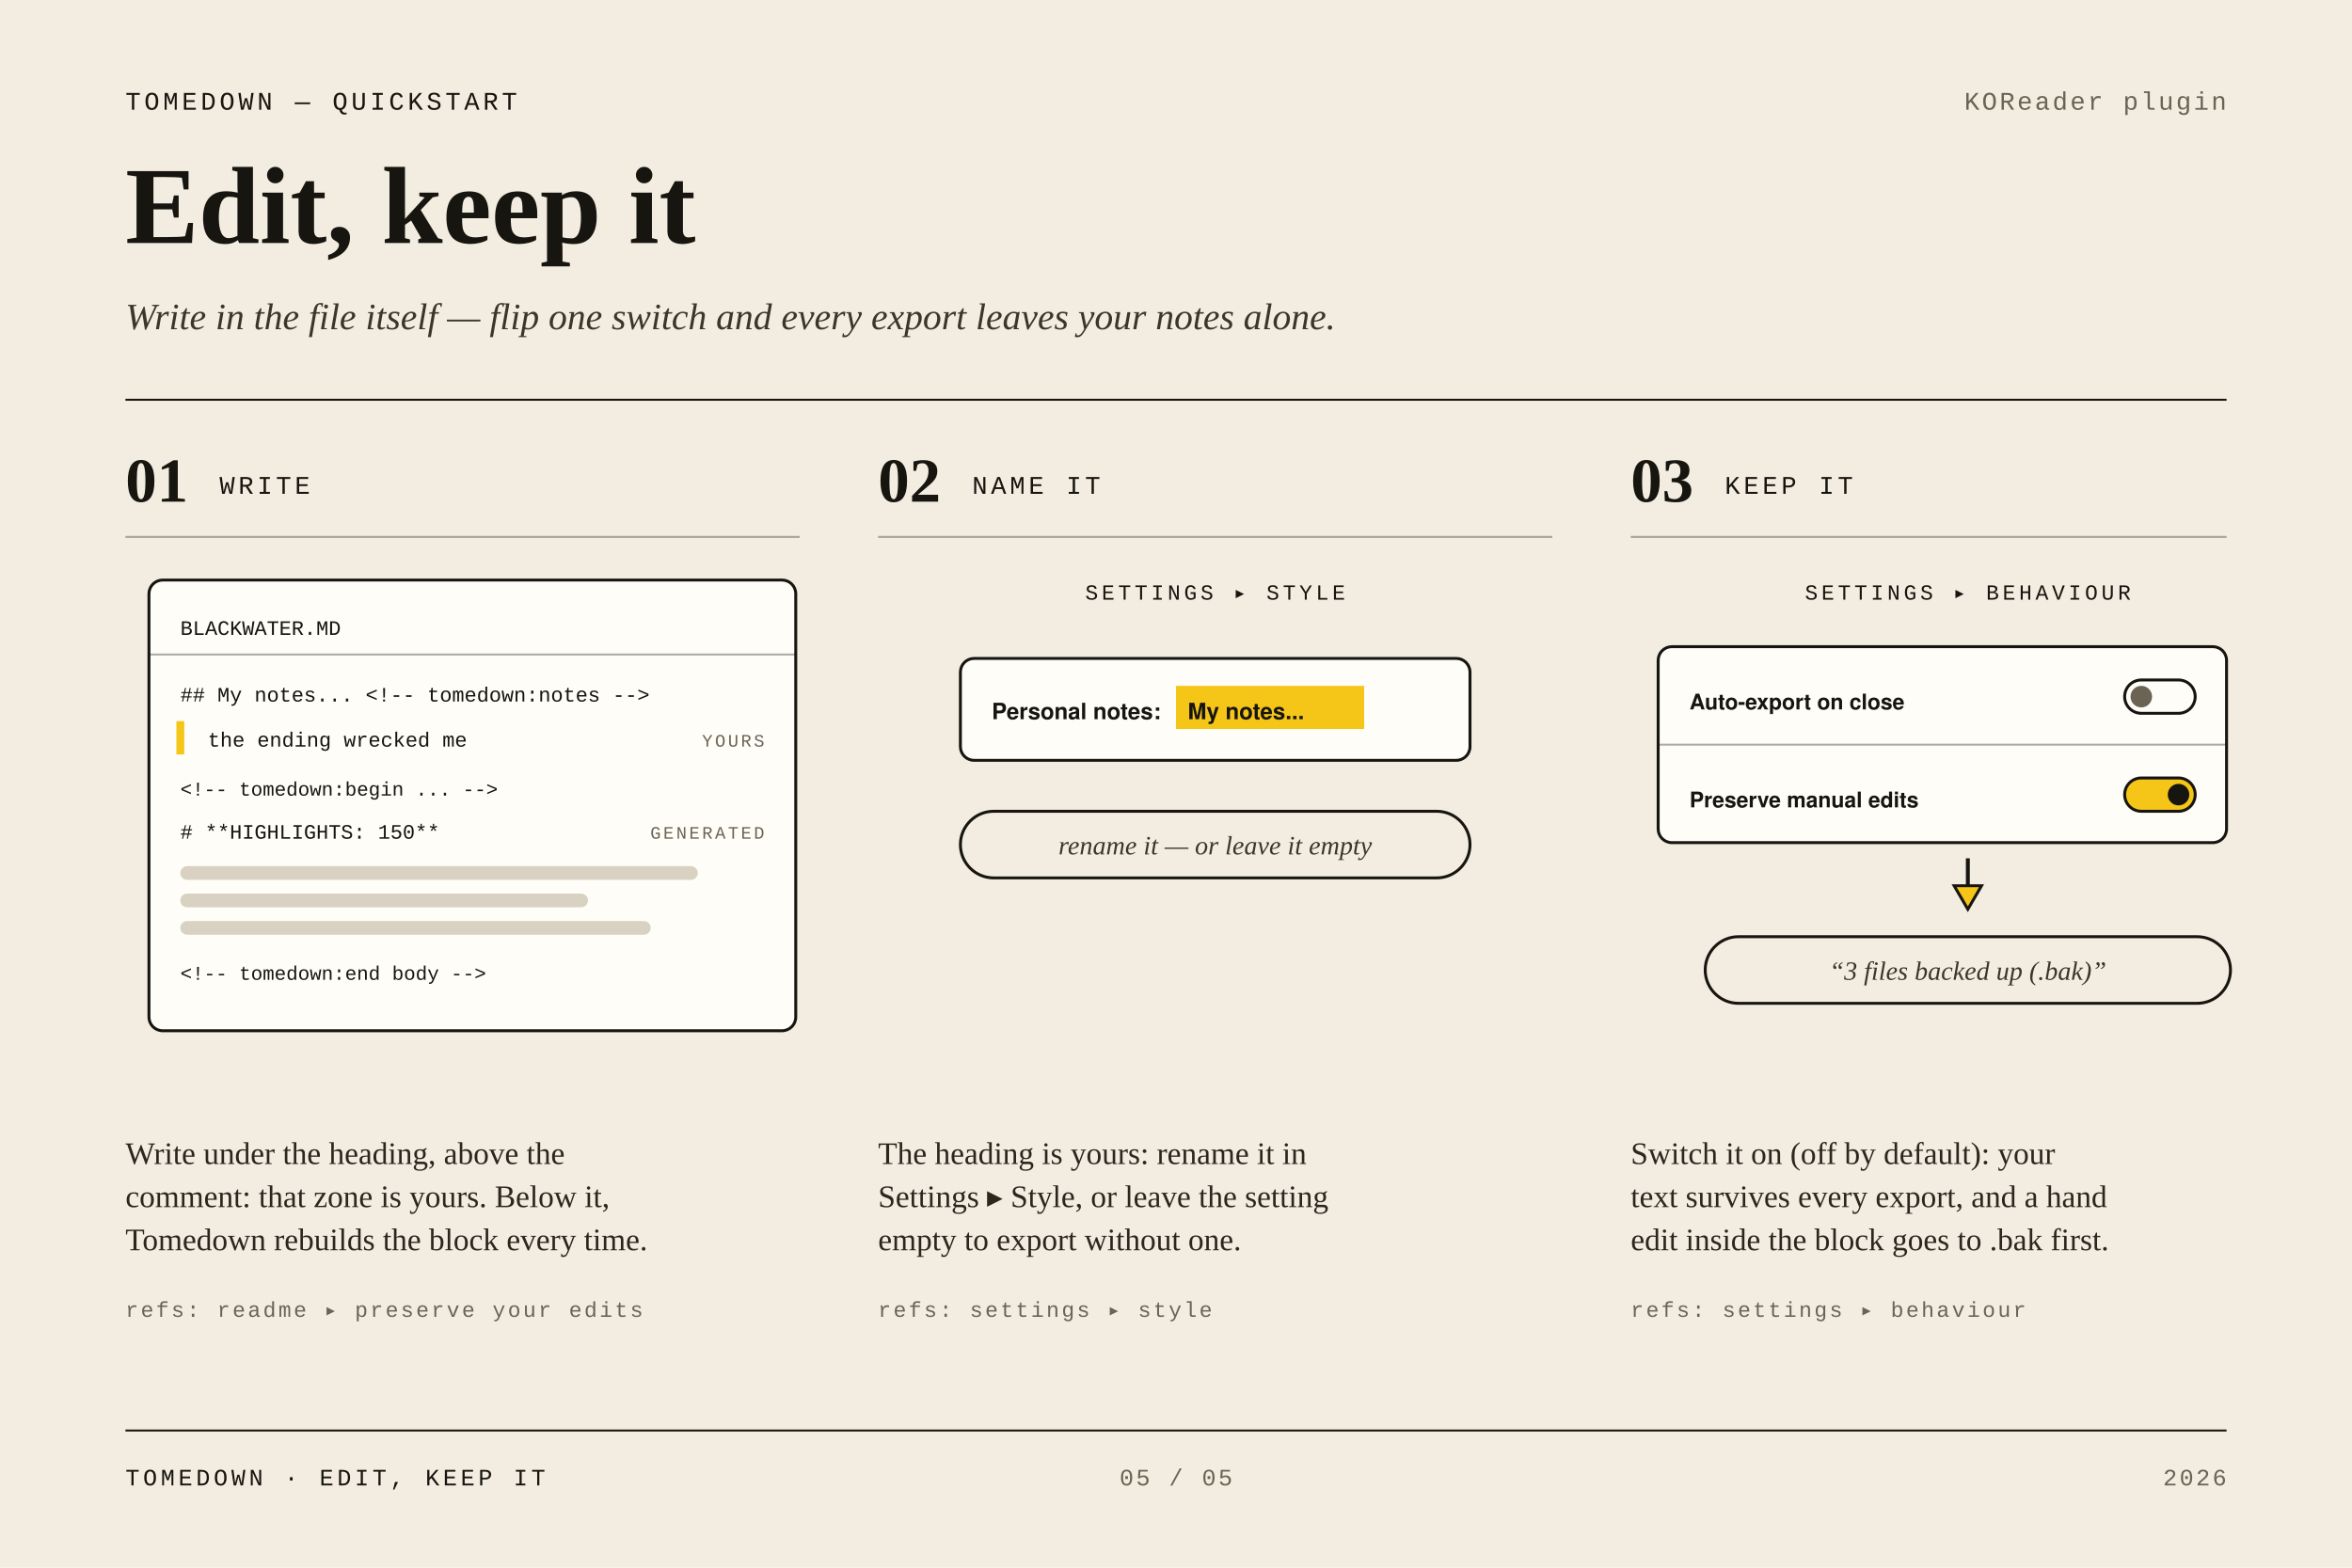
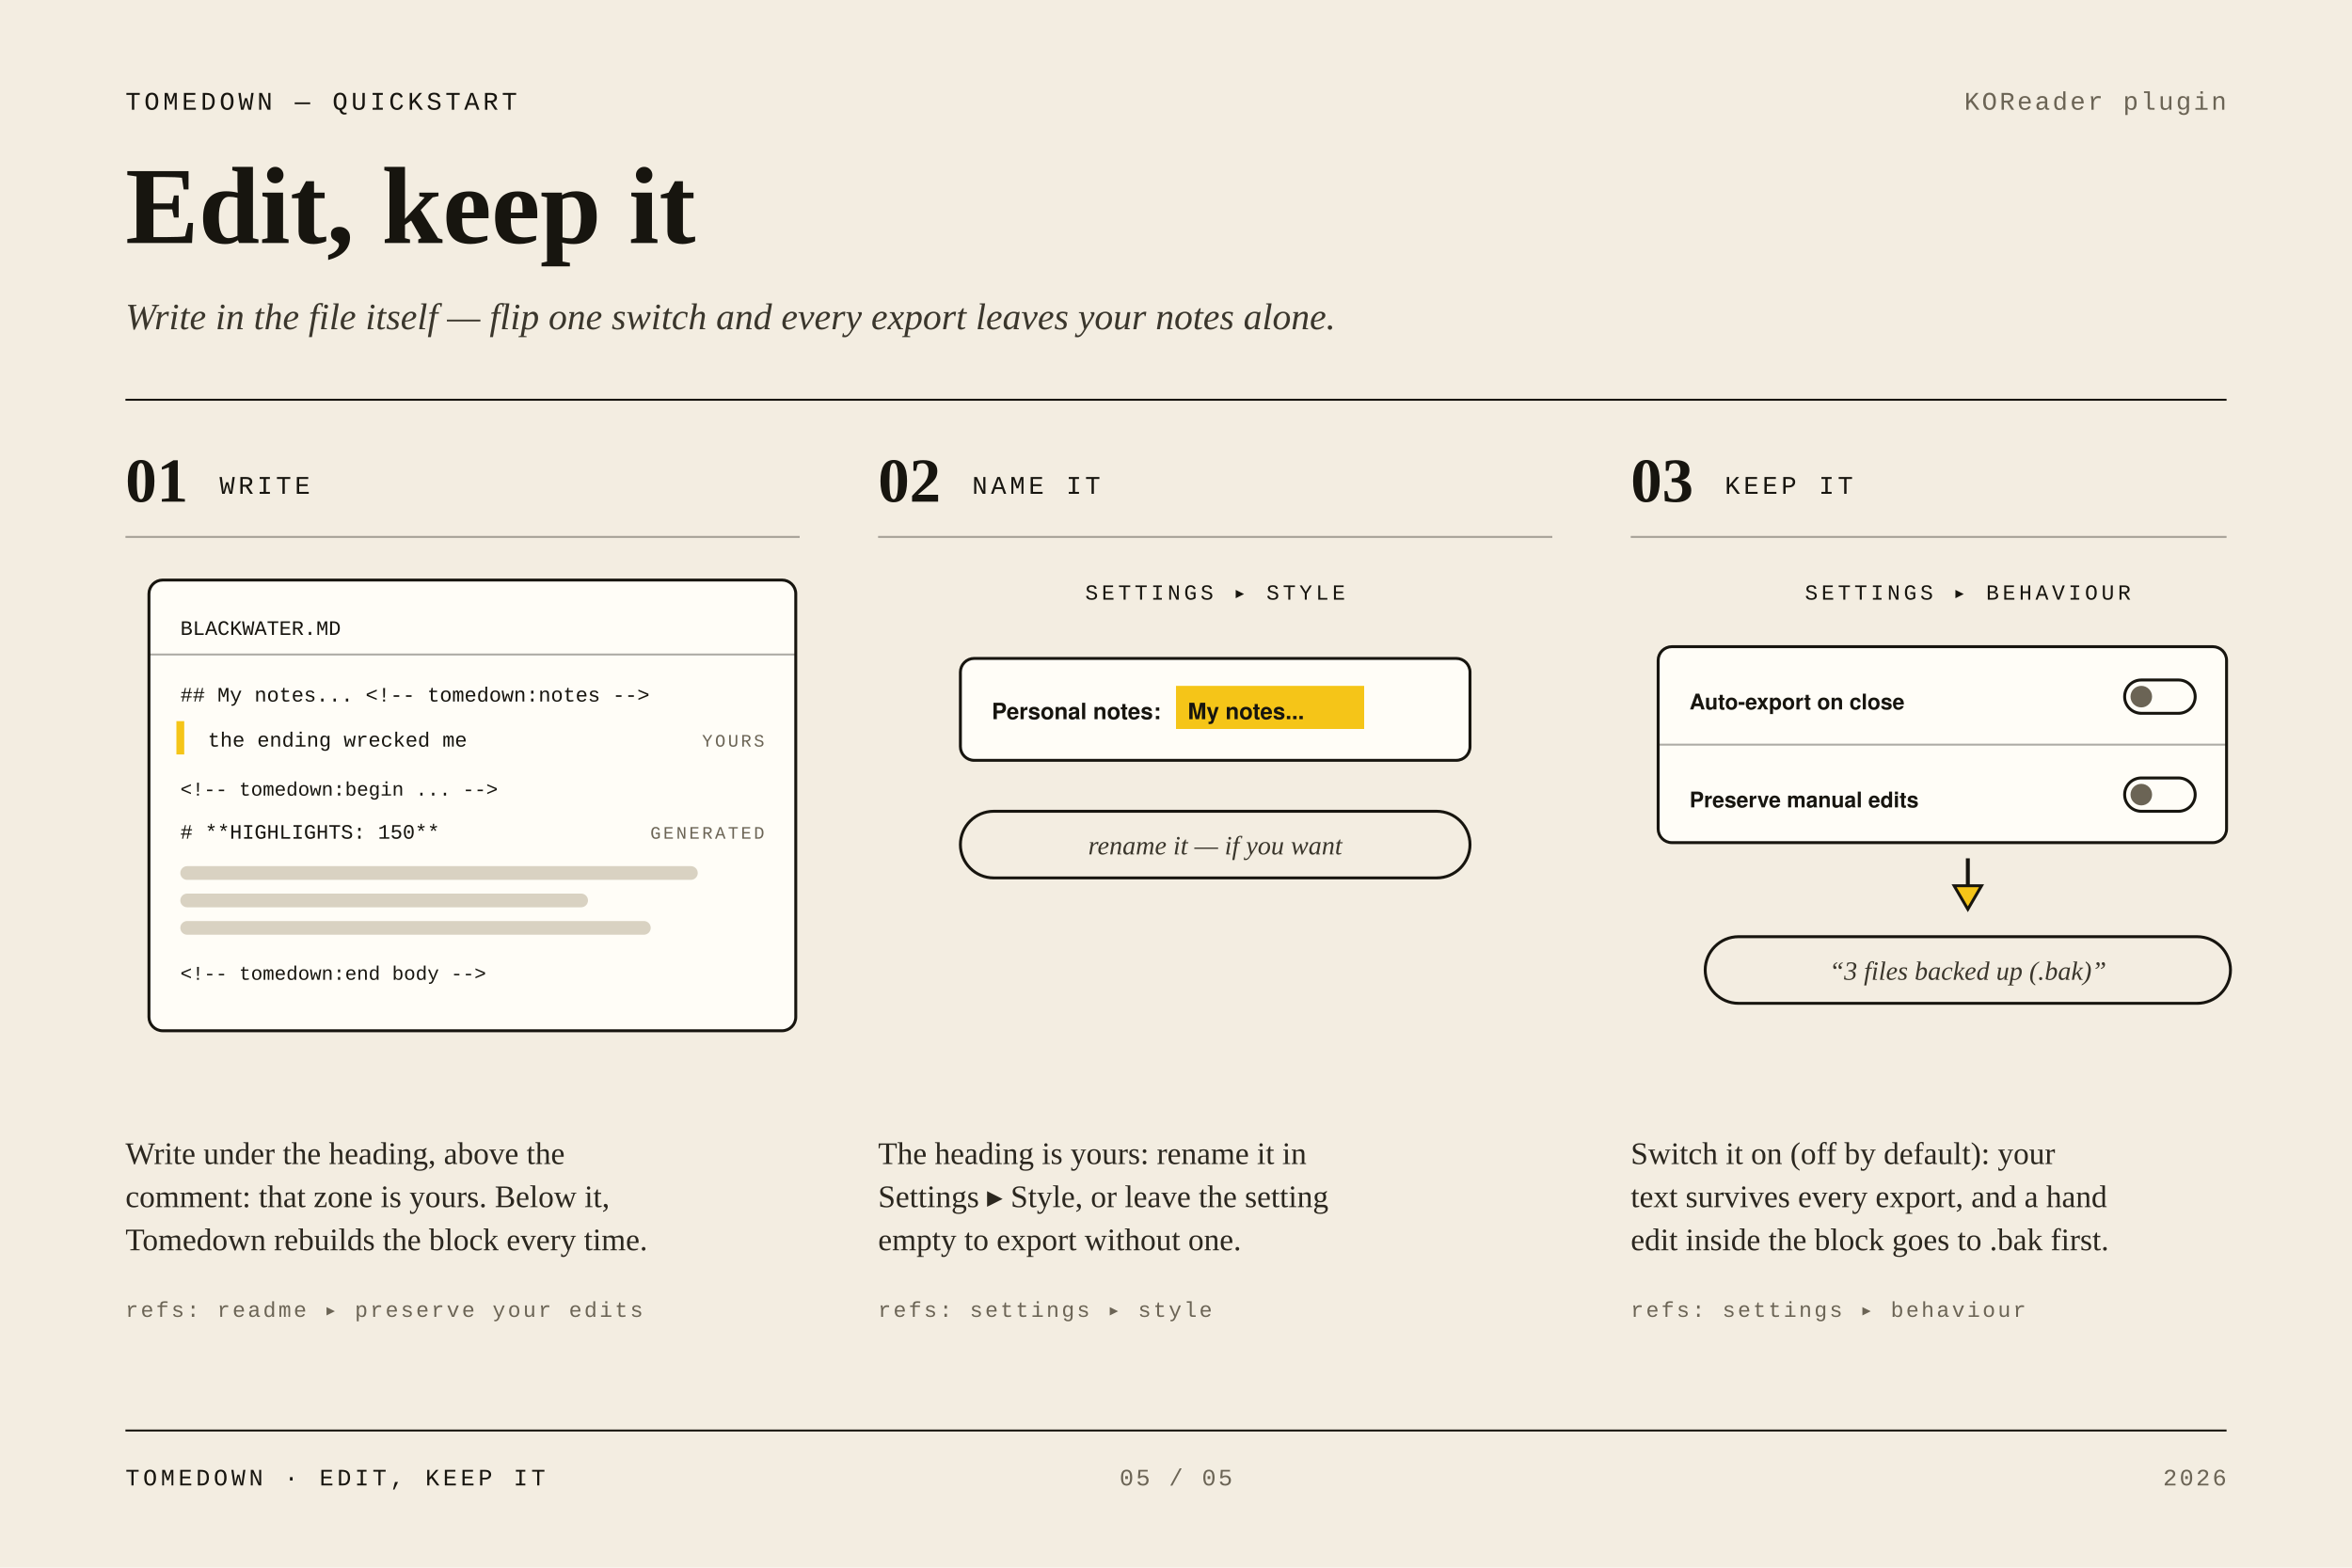
<svg xmlns="http://www.w3.org/2000/svg" width="1200" height="800" viewBox="0 0 1200 800" role="img" aria-label="Tomedown quickstart tutorial 05 — Edit, keep it: write your notes under the heading, flip Preserve manual edits on (off by default) and the export rebuilds only its own block, a hand-edited file is kept as .bak">
  <style>
    .display { font-family: Georgia, "Times New Roman", serif; font-weight: 700; fill: #17150F; }
    .deck    { font-family: Georgia, "Times New Roman", serif; font-style: italic; fill: #3A362C; }
    .label   { font-family: "SF Mono", Menlo, Consolas, "Liberation Mono", monospace; letter-spacing: 1.8px; fill: #17150F; }
    .labelm  { font-family: "SF Mono", Menlo, Consolas, "Liberation Mono", monospace; letter-spacing: 1.2px; fill: #6B6455; }
    .body    { font-family: Georgia, "Times New Roman", serif; fill: #2B271F; }
    .menu    { font-family: "Helvetica Neue", Helvetica, Arial, sans-serif; font-weight: 700; fill: #17150F; }
    .code    { font-family: "SF Mono", Menlo, Consolas, "Liberation Mono", monospace; fill: #17150F; }
    .rule    { stroke: #17150F; stroke-width: 1; }
    .hair    { stroke: #17150F; stroke-width: 1; opacity: .35; }
    .card    { fill: #FFFDF7; stroke: #17150F; stroke-width: 1.5; }
    .skel    { fill: #D9D2C2; }
    .accent  { fill: #F5C518; }
  </style>
  <rect width="1200" height="800" fill="#F3EDE1" />
  <text class="label" x="64" y="56" font-size="13">TOMEDOWN — QUICKSTART</text>
  <text class="labelm" x="1136" y="56" font-size="13" text-anchor="end">KOReader plugin</text>
  <text class="display" x="64" y="124" font-size="56">Edit, keep it</text>
  <text class="deck" x="64" y="168" font-size="19">Write in the file itself — flip one switch and every export leaves your notes alone.</text>
  <line class="rule" x1="64" y1="204" x2="1136" y2="204" />
  <text class="display" x="64" y="256" font-size="32">01</text>
  <text class="label" x="112" y="252" font-size="13">WRITE</text>
  <line class="hair" x1="64" y1="274" x2="408" y2="274" />
  <rect class="card" x="76" y="296" width="330" height="230" rx="7" />
  <text class="code" x="92" y="324" font-size="10.5" fill="#6B6455">BLACKWATER.MD</text>
  <line class="hair" x1="76" y1="334" x2="406" y2="334" />
  <text class="code" x="92" y="358" font-size="10.5">## My notes... &lt;!-- tomedown:notes --&gt;</text>
  <rect class="accent" x="90" y="368" width="4" height="17" />
  <text class="code" x="106" y="381" font-size="10.5">the ending wrecked me</text>
  <text class="labelm" x="390" y="381" font-size="9" text-anchor="end">YOURS</text>
  <text class="code" x="92" y="406" font-size="10" fill="#6B6455">&lt;!-- tomedown:begin ... --&gt;</text>
  <text class="code" x="92" y="428" font-size="10.5"># **HIGHLIGHTS: 150**</text>
  <text class="labelm" x="390" y="428" font-size="9" text-anchor="end">GENERATED</text>
  <rect class="skel" x="92" y="442" width="264" height="7" rx="3.5" />
  <rect class="skel" x="92" y="456" width="208" height="7" rx="3.5" />
  <rect class="skel" x="92" y="470" width="240" height="7" rx="3.5" />
  <text class="code" x="92" y="500" font-size="10" fill="#6B6455">&lt;!-- tomedown:end body --&gt;</text>
  <text class="body" x="64" y="594" font-size="16">Write under the heading, above the</text>
  <text class="body" x="64" y="616" font-size="16">comment: that zone is yours. Below it,</text>
  <text class="body" x="64" y="638" font-size="16">Tomedown rebuilds the block every time.</text>
  <text class="labelm" x="64" y="672" font-size="11">refs: readme ▸ preserve your edits</text>
  <text class="display" x="448" y="256" font-size="32">02</text>
  <text class="label" x="496" y="252" font-size="13">NAME IT</text>
  <line class="hair" x1="448" y1="274" x2="792" y2="274" />
  <text class="label" x="620" y="306" font-size="11" text-anchor="middle">SETTINGS ▸ STYLE</text>
  <rect class="card" x="490" y="336" width="260" height="52" rx="7" />
  <rect class="accent" x="600" y="350" width="96" height="22" />
  <text class="menu" x="506" y="367" font-size="11.5">Personal notes:</text>
  <text class="menu" x="606" y="367" font-size="11.5">My notes...</text>
  <rect x="490" y="414" width="260" height="34" rx="17" fill="#F3EDE1" stroke="#17150F" stroke-width="1.5" />
-   <text class="deck" x="620" y="436" font-size="13.5" text-anchor="middle">rename it — or leave it empty</text>
+   <text class="deck" x="620" y="436" font-size="13.5" text-anchor="middle">rename it — if you want</text>
  <text class="body" x="448" y="594" font-size="16">The heading is yours: rename it in</text>
  <text class="body" x="448" y="616" font-size="16">Settings ▸ Style, or leave the setting</text>
  <text class="body" x="448" y="638" font-size="16">empty to export without one.</text>
  <text class="labelm" x="448" y="672" font-size="11">refs: settings ▸ style</text>
  <text class="display" x="832" y="256" font-size="32">03</text>
  <text class="label" x="880" y="252" font-size="13">KEEP IT</text>
  <line class="hair" x1="832" y1="274" x2="1136" y2="274" />
  <text class="label" x="1004" y="306" font-size="11" text-anchor="middle">SETTINGS ▸ BEHAVIOUR</text>
  <rect class="card" x="846" y="330" width="290" height="100" rx="7" />
  <line class="hair" x1="846" y1="380" x2="1136" y2="380" />
  <text class="menu" x="862" y="362" font-size="11">Auto-export on close</text>
  <rect x="1084" y="347" width="36" height="17" rx="8.5" fill="#FFFDF7" stroke="#17150F" stroke-width="1.5" />
  <circle cx="1092.5" cy="355.5" r="5.5" fill="#6B6455" />
  <text class="menu" x="862" y="412" font-size="11">Preserve manual edits</text>
-   <rect x="1084" y="397" width="36" height="17" rx="8.5" fill="#F5C518" stroke="#17150F" stroke-width="1.5" />
-   <circle cx="1111.5" cy="405.5" r="5.5" fill="#17150F" />
+   <rect x="1084" y="397" width="36" height="17" rx="8.5" fill="#FFFDF7" stroke="#17150F" stroke-width="1.5" />
+   <circle cx="1092.5" cy="405.5" r="5.5" fill="#6B6455" />
  <path d="M1004 438 V454" fill="none" stroke="#17150F" stroke-width="2" />
  <path class="accent" d="M997 452 L1004 464 L1011 452 Z" stroke="#17150F" stroke-width="1.5" />
  <rect x="870" y="478" width="268" height="34" rx="17" fill="#F3EDE1" stroke="#17150F" stroke-width="1.5" />
  <text class="deck" x="1004" y="500" font-size="13.5" text-anchor="middle">“3 files backed up (.bak)”</text>
  <text class="body" x="832" y="594" font-size="16">Switch it on (off by default): your</text>
  <text class="body" x="832" y="616" font-size="16">text survives every export, and a hand</text>
  <text class="body" x="832" y="638" font-size="16">edit inside the block goes to .bak first.</text>
  <text class="labelm" x="832" y="672" font-size="11">refs: settings ▸ behaviour</text>
  <line class="rule" x1="64" y1="730" x2="1136" y2="730" />
  <text class="label" x="64" y="758" font-size="12">TOMEDOWN · EDIT, KEEP IT</text>
  <text class="labelm" x="600" y="758" font-size="12" text-anchor="middle">05 / 05</text>
  <text class="labelm" x="1136" y="758" font-size="12" text-anchor="end">2026</text>
</svg>
